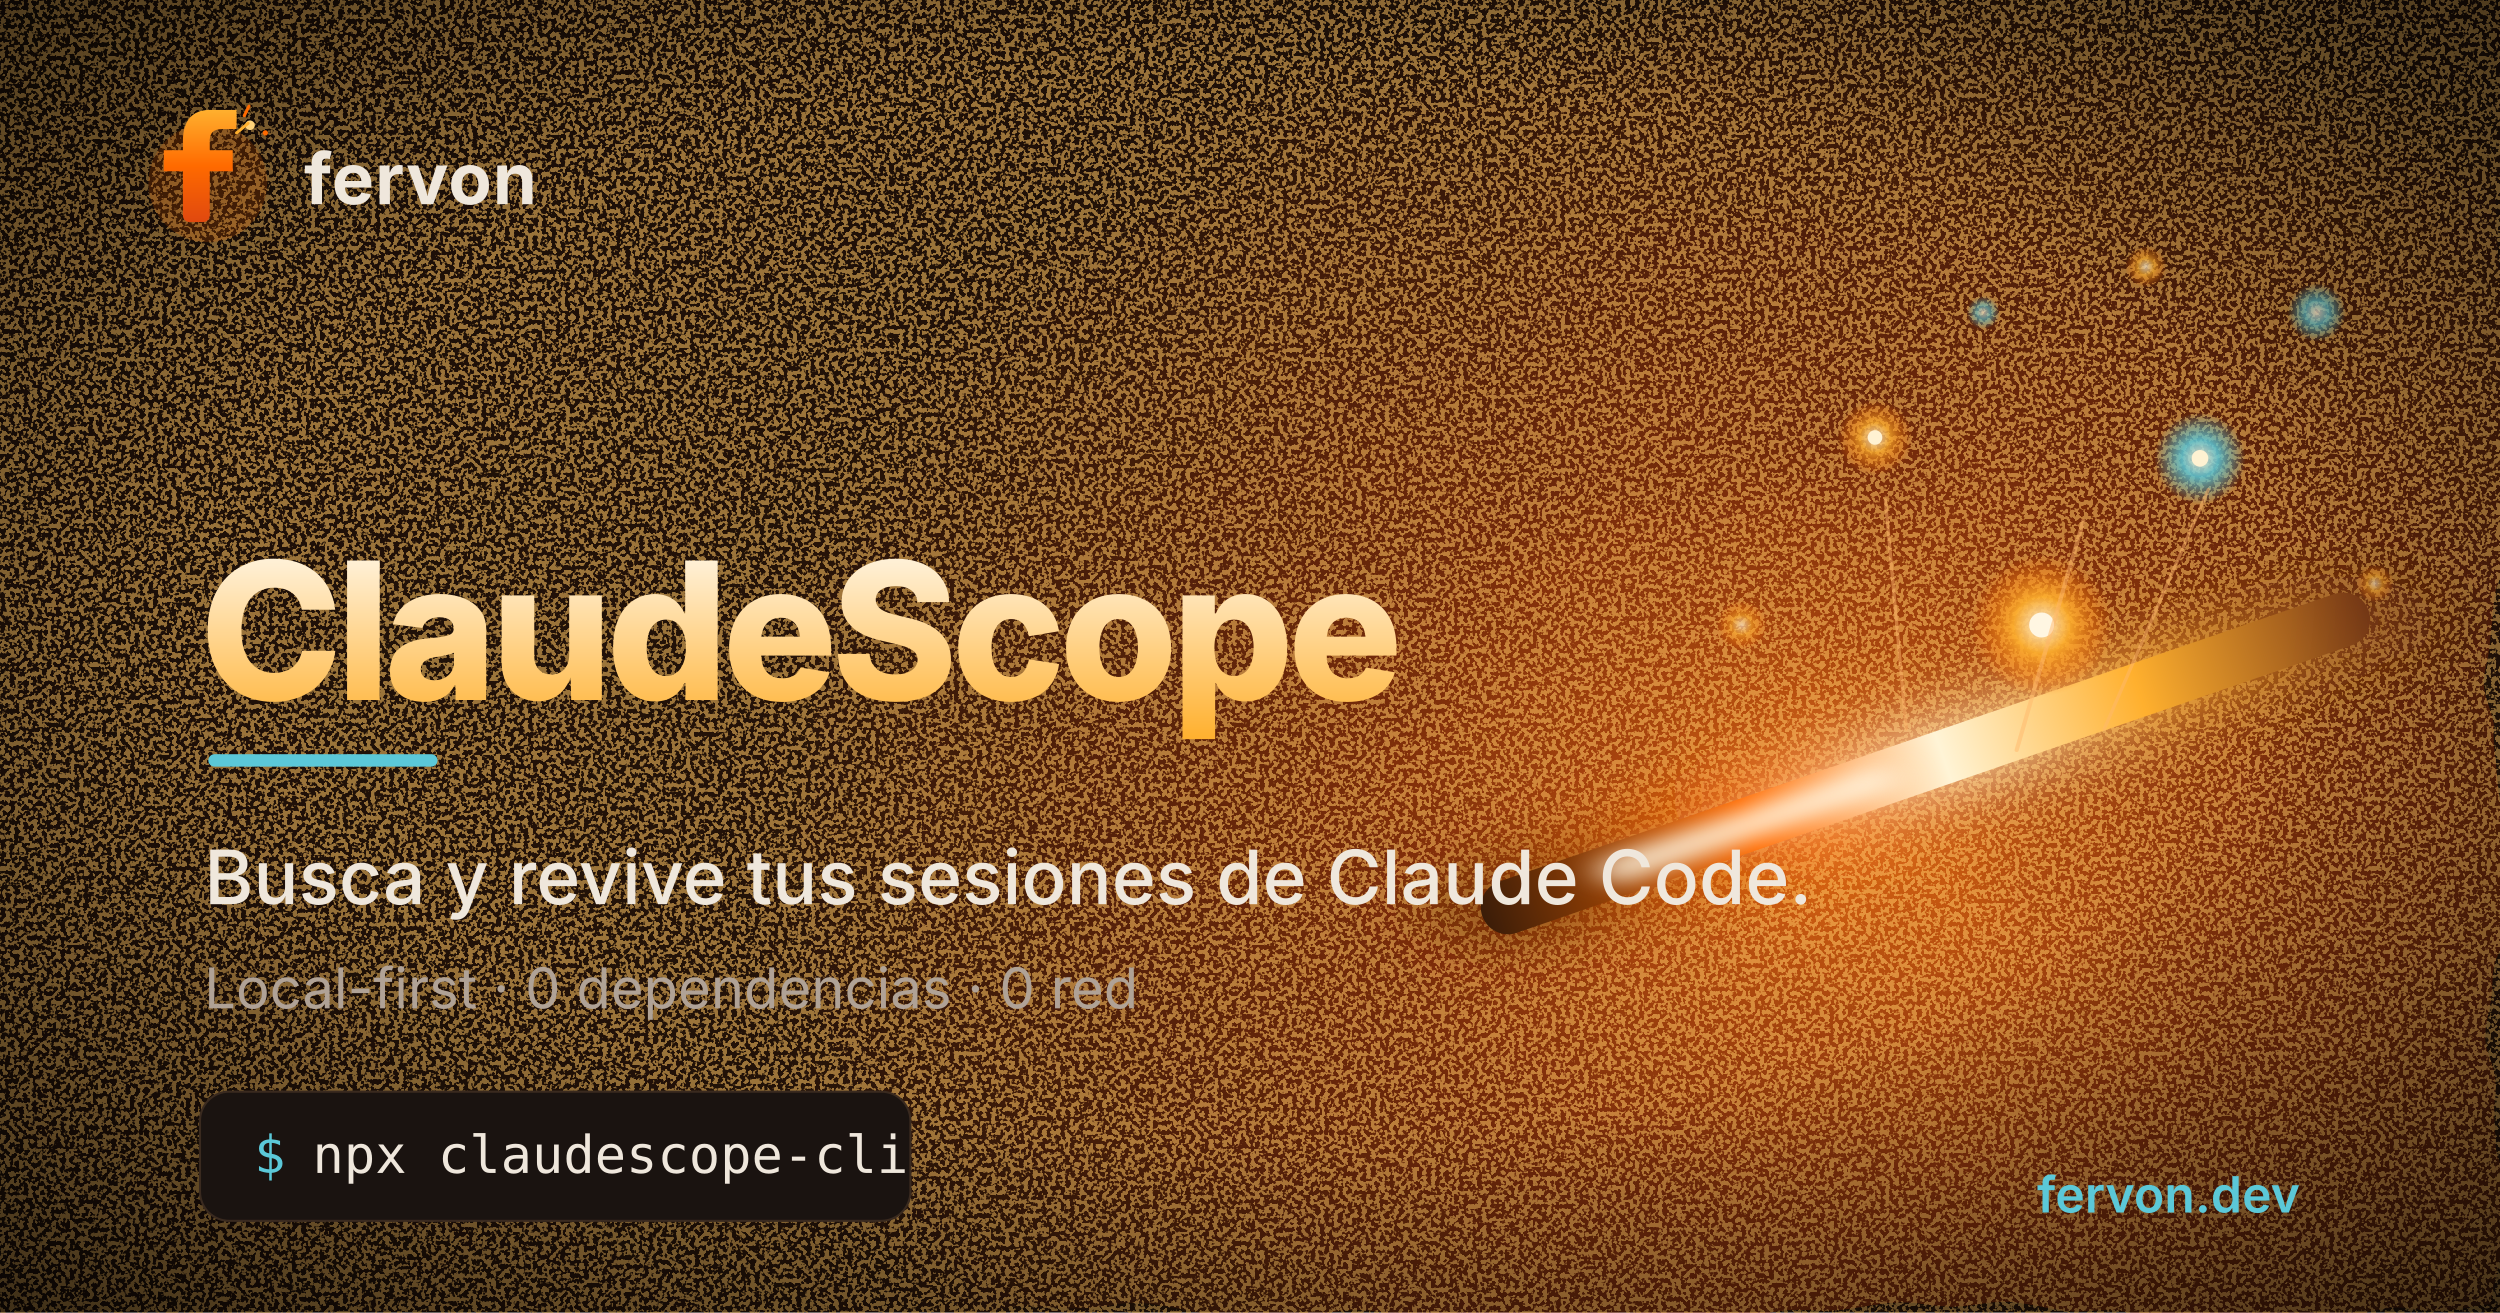
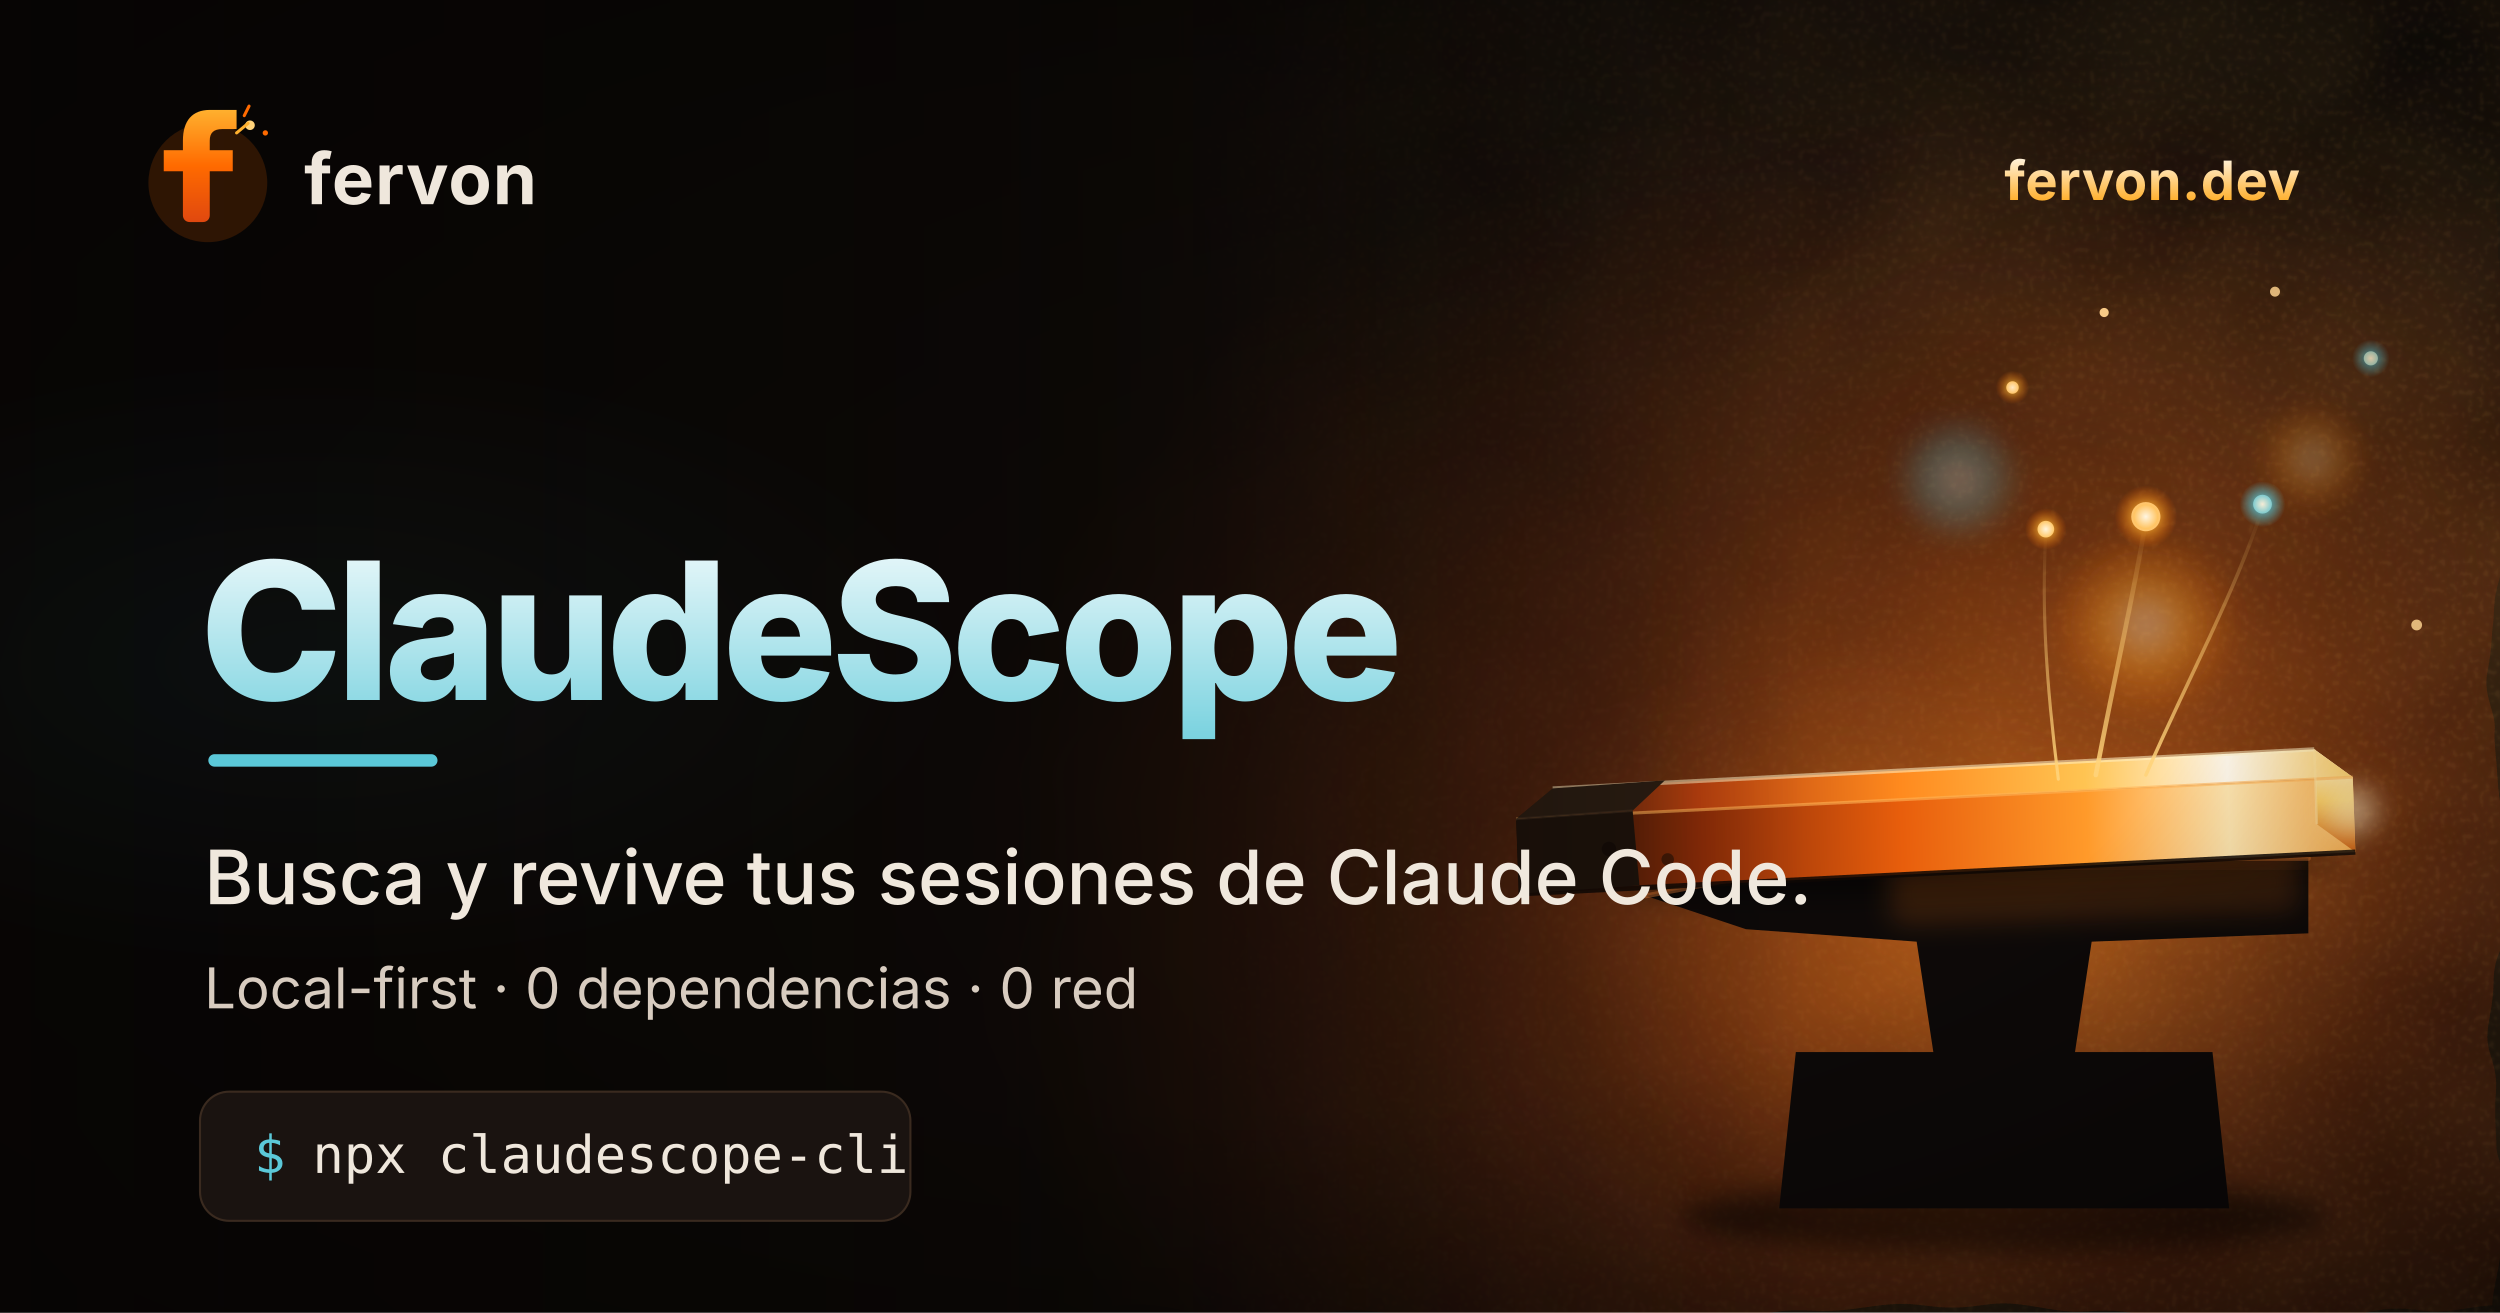
<svg xmlns="http://www.w3.org/2000/svg" viewBox="0 0 1200 630" width="1200" height="630" role="img" aria-label="ClaudeScope — Fervon">
  <defs>
-     <radialGradient id="bgr" cx="0.66" cy="0.62" r="0.9">
-       <stop offset="0" stop-color="#241308" />
-       <stop offset="0.42" stop-color="#150d09" />
-       <stop offset="1" stop-color="#0a0807" />
+     <radialGradient id="bgr" cx="0.72" cy="0.62" r="1.0">
+       <stop offset="0" stop-color="#20130a" />
+       <stop offset="0.45" stop-color="#120c08" />
+       <stop offset="1" stop-color="#070504" />
    </radialGradient>
    <radialGradient id="forge" cx="0.5" cy="0.5" r="0.5">
-       <stop offset="0" stop-color="#ff7a16" stop-opacity="0.85" />
-       <stop offset="0.45" stop-color="#e0480f" stop-opacity="0.40" />
+       <stop offset="0" stop-color="#ff8a26" stop-opacity="0.6" />
+       <stop offset="0.45" stop-color="#e0480f" stop-opacity="0.22" />
      <stop offset="1" stop-color="#e0480f" stop-opacity="0" />
    </radialGradient>
-     <linearGradient id="billet" x1="0" y1="0" x2="1" y2="0">
-       <stop offset="0" stop-color="#3a1c08" />
-       <stop offset="0.30" stop-color="#ff6a00" />
-       <stop offset="0.52" stop-color="#fff4d6" />
-       <stop offset="0.74" stop-color="#ffb02e" />
-       <stop offset="1" stop-color="#7a3a16" />
+     <radialGradient id="plume" cx="0.5" cy="0.5" r="0.5">
+       <stop offset="0" stop-color="#ff7a16" stop-opacity="0.16" />
+       <stop offset="1" stop-color="#ff7a16" stop-opacity="0" />
+     </radialGradient>
+     <linearGradient id="billetTop" x1="0" y1="0" x2="1" y2="0">
+       <stop offset="0" stop-color="#2a1408" />
+       <stop offset="0.22" stop-color="#b8400e" />
+       <stop offset="0.46" stop-color="#ff8a1e" />
+       <stop offset="0.68" stop-color="#ffc452" />
+       <stop offset="0.85" stop-color="#fff8ea" />
+       <stop offset="1" stop-color="#ffd06a" />
+     </linearGradient>
+     <linearGradient id="billetFront" x1="0" y1="0" x2="1" y2="0">
+       <stop offset="0" stop-color="#150a03" />
+       <stop offset="0.22" stop-color="#8a2c08" />
+       <stop offset="0.46" stop-color="#e85e0c" />
+       <stop offset="0.68" stop-color="#ff9a2a" />
+       <stop offset="0.85" stop-color="#ffe6b0" />
+       <stop offset="1" stop-color="#ffb24e" />
+     </linearGradient>
+     <linearGradient id="billetEnd" x1="0" y1="0" x2="0" y2="1">
+       <stop offset="0" stop-color="#fff8ea" />
+       <stop offset="0.5" stop-color="#ffce5e" />
+       <stop offset="1" stop-color="#d4600e" />
    </linearGradient>
    <linearGradient id="name" x1="0" y1="0" x2="0" y2="1">
      <stop offset="0" stop-color="#fff1d8" />
      <stop offset="1" stop-color="#ffb02e" />
+     </linearGradient>
+     <linearGradient id="nameA" x1="0" y1="0" x2="0" y2="1">
+       <stop offset="0" stop-color="#e1f5f8" />
+       <stop offset="1" stop-color="#79d2df" />
    </linearGradient>
    <linearGradient id="fi" x1="0" y1="1" x2="0" y2="0">
      <stop offset="0" stop-color="#E0480F" />
      <stop offset="0.5" stop-color="#FF6A00" />
      <stop offset="1" stop-color="#FFB02E" />
    </linearGradient>
-     <radialGradient id="vig" cx="0.5" cy="0.46" r="0.75">
-       <stop offset="0.55" stop-color="#000" stop-opacity="0" />
-       <stop offset="1" stop-color="#000" stop-opacity="0.62" />
+     <linearGradient id="shade" x1="0" y1="0" x2="1" y2="0">
+       <stop offset="0" stop-color="#070504" stop-opacity="0.94" />
+       <stop offset="0.4" stop-color="#070504" stop-opacity="0.66" />
+       <stop offset="0.72" stop-color="#070504" stop-opacity="0" />
+     </linearGradient>
+     <radialGradient id="vig" cx="0.5" cy="0.46" r="0.8">
+       <stop offset="0.48" stop-color="#000" stop-opacity="0" />
+       <stop offset="1" stop-color="#000" stop-opacity="0.6" />
+     </radialGradient>
+     <radialGradient id="acglow" cx="0.5" cy="0.5" r="0.5">
+       <stop offset="0" stop-color="#5BC8D8" stop-opacity="0.5" />
+       <stop offset="1" stop-color="#5BC8D8" stop-opacity="0" />
    </radialGradient>
    <radialGradient id="spark" cx="0.5" cy="0.5" r="0.5">
      <stop offset="0" stop-color="#fff6e2" />
-       <stop offset="0.4" stop-color="#ffb02e" />
+       <stop offset="0.38" stop-color="#ffb02e" />
      <stop offset="1" stop-color="#ff6a00" stop-opacity="0" />
    </radialGradient>
    <radialGradient id="sparkA" cx="0.5" cy="0.5" r="0.5">
      <stop offset="0" stop-color="#fff6e2" />
-       <stop offset="0.4" stop-color="#5BC8D8" />
+       <stop offset="0.38" stop-color="#5BC8D8" />
      <stop offset="1" stop-color="#5BC8D8" stop-opacity="0" />
    </radialGradient>
-     <filter id="bloom" x="-60%" y="-60%" width="220%" height="220%">
-       <feGaussianBlur stdDeviation="22" />
+     <linearGradient id="trail" x1="0" y1="1" x2="0" y2="0">
+       <stop offset="0" stop-color="#ffd37a" stop-opacity="0.9" />
+       <stop offset="1" stop-color="#ffd37a" stop-opacity="0" />
+     </linearGradient>
+     <linearGradient id="dustmask" x1="0" y1="0" x2="1" y2="0">
+       <stop offset="0" stop-color="#000" />
+       <stop offset="0.46" stop-color="#000" />
+       <stop offset="1" stop-color="#fff" />
+     </linearGradient>
+     <mask id="dm">
+       <rect width="1200" height="630" fill="url(#dustmask)" />
+     </mask>
+     <filter id="bloom2" x="-80%" y="-80%" width="260%" height="260%">
+       <feGaussianBlur stdDeviation="11" />
    </filter>
-     <filter id="soft" x="-50%" y="-50%" width="200%" height="200%">
-       <feGaussianBlur stdDeviation="7" />
+     <filter id="soft" x="-60%" y="-60%" width="220%" height="220%">
+       <feGaussianBlur stdDeviation="6" />
    </filter>
-     <filter id="embers" x="0" y="0" width="100%" height="100%">
-       <feTurbulence type="fractalNoise" baseFrequency="0.45" numOctaves="2" seed="11" result="n" />
-       <feColorMatrix in="n" type="matrix" values="0 0 0 0 1  0 0 0 0 0.55  0 0 0 0 0.12  0 0 0 14 -6.6" />
+     <filter id="sparkblur" x="-80%" y="-80%" width="260%" height="260%">
+       <feGaussianBlur stdDeviation="5" />
+     </filter>
+     <filter id="embers" x="-5%" y="-5%" width="110%" height="110%">
+       <feTurbulence type="fractalNoise" baseFrequency="0.38" numOctaves="2" seed="11" result="n" />
+       <feColorMatrix in="n" type="matrix" values="0 0 0 0 1  0 0 0 0 0.5  0 0 0 0 0.12  0 0 0 26 -16" result="c" />
+       <feGaussianBlur in="c" stdDeviation="0.8" />
+     </filter>
+     <filter id="grain" x="0" y="0" width="100%" height="100%">
+       <feTurbulence type="fractalNoise" baseFrequency="0.009" numOctaves="3" seed="6" result="n" />
+       <feColorMatrix in="n" type="matrix" values="0 0 0 0 0.62  0 0 0 0 0.30  0 0 0 0 0.06  0 0 0 0.5 0" />
    </filter>
    <filter id="haze" x="-20%" y="-20%" width="140%" height="140%">
      <feTurbulence type="fractalNoise" baseFrequency="0.012 0.02" numOctaves="2" seed="4" result="t" />
-       <feDisplacementMap in="SourceGraphic" in2="t" scale="26" />
+       <feDisplacementMap in="SourceGraphic" in2="t" scale="22" />
    </filter>
  </defs>
  <rect width="1200" height="630" fill="url(#bgr)" />
+   <g mask="url(#dm)">
+     <rect width="1200" height="630" filter="url(#grain)" opacity="0.5" />
+   </g>
  <g filter="url(#haze)">
-     <ellipse cx="880" cy="400" rx="520" ry="430" fill="url(#forge)" />
+     <ellipse cx="968" cy="430" rx="500" ry="400" fill="url(#forge)" />
  </g>
-   <rect width="1200" height="630" fill="#ff6a00" opacity="0.06" />
-   <rect width="1200" height="630" filter="url(#embers)" opacity="0.55" />
-   <g transform="rotate(-19 905 372)">
-     <rect x="690" y="356" width="470" height="34" rx="17" fill="url(#billet)" filter="url(#bloom)" opacity="0.9" />
-     <rect x="700" y="360" width="450" height="26" rx="13" fill="url(#billet)" />
-     <rect x="760" y="366" width="150" height="14" rx="7" fill="#fff7e2" opacity="0.85" filter="url(#soft)" />
+   <ellipse cx="1032" cy="300" rx="260" ry="220" fill="url(#plume)" />
+   <ellipse cx="892" cy="476" rx="210" ry="165" fill="url(#plume)" />
+   <g mask="url(#dm)">
+     <rect width="1200" height="630" filter="url(#embers)" opacity="0.1" />
  </g>
  <g>
-     <circle cx="980" cy="300" r="34" fill="url(#spark)" opacity="0.9" />
-     <circle cx="980" cy="300" r="6" fill="#fff6e2" />
-     <circle cx="1056" cy="220" r="22" fill="url(#sparkA)" opacity="0.85" />
-     <circle cx="1056" cy="220" r="4" fill="#fff2d2" />
-     <circle cx="900" cy="210" r="18" fill="url(#spark)" opacity="0.75" />
-     <circle cx="900" cy="210" r="3.5" fill="#fff2d2" />
-     <circle cx="1112" cy="150" r="14" fill="url(#sparkA)" opacity="0.7" />
-     <circle cx="1030" cy="128" r="10" fill="url(#spark)" opacity="0.7" />
-     <circle cx="836" cy="300" r="12" fill="url(#spark)" opacity="0.6" />
-     <circle cx="952" cy="150" r="8" fill="url(#sparkA)" opacity="0.6" />
-     <circle cx="1140" cy="280" r="9" fill="url(#spark)" opacity="0.55" />
-     <g stroke="#ffb86b" stroke-linecap="round" opacity="0.5">
-       <path d="M968 360 L1000 250" stroke-width="2" />
-       <path d="M1010 350 L1060 235" stroke-width="1.6" />
-       <path d="M915 350 L905 240" stroke-width="1.6" />
-     </g>
+     <ellipse cx="962" cy="584" rx="155" ry="17" fill="#000" opacity="0.5" filter="url(#soft)" />
+     <path d="M790 430 L885 412 L1108 412 L1108 448 L1004 452 L996 505 L1062 505 L1070 580 L854 580 L862 505 L928 505 L920 452 L838 446 Z" fill="#0d0908" />
+     <rect x="885" y="411" width="223" height="4" rx="2" fill="#ff7a16" opacity="0.4" filter="url(#soft)" />
+     <path d="M790 430 L885 412 L1108 412" stroke="#ff8a3a" stroke-width="2.4" fill="none" stroke-opacity="0.5" stroke-linejoin="round" stroke-linecap="round" />
+   </g>
+   <g transform="rotate(-2 930 396)">
+     <ellipse cx="948" cy="420" rx="172" ry="9" fill="#000" opacity="0.5" filter="url(#soft)" />
+     <rect x="906" y="414" width="196" height="30" rx="6" fill="#ff7a16" opacity="0.16" filter="url(#soft)" />
+     <ellipse cx="1034" cy="394" rx="118" ry="15" fill="#ff7a16" opacity="0.2" filter="url(#bloom2)" />
+     <polygon points="728,386 1130,380 1130,416 728,422" fill="url(#billetFront)" />
+     <polygon points="1112,366 1130,380 1130,416 1112,402" fill="url(#billetEnd)" />
+     <polygon points="728,386 1130,380 1112,366 746,372" fill="url(#billetTop)" />
+     <polyline points="746,372 1112,366" fill="none" stroke="#fff0c4" stroke-width="2" opacity="0.55" />
+     <polyline points="728,386 1130,380" fill="none" stroke="#ffb255" stroke-width="1.5" opacity="0.6" />
+     <polyline points="728,422 1130,416" fill="none" stroke="#0e0703" stroke-width="2.5" opacity="0.85" />
+     <polyline points="1112,366 1112,402" fill="none" stroke="#ffe2a0" stroke-width="1.2" opacity="0.5" />
+     <circle cx="1129" cy="396" r="12" fill="#fff4d2" opacity="0.5" filter="url(#soft)" />
+     <polygon points="728,386 784,384 786,420 728,422" fill="#1d120a" />
+     <polygon points="728,386 784,384 800,370 746,372" fill="#2a1c11" />
+     <polyline points="728,386 784,384" fill="none" stroke="#4a3322" stroke-width="1.2" opacity="0.5" />
+     <circle cx="772" cy="402" r="3.5" fill="#0e0704" opacity="0.6" />
+     <circle cx="800" cy="408" r="3" fill="#160c06" opacity="0.55" />
+   </g>
+   <g>
+     <circle cx="1030" cy="300" r="46" fill="url(#spark)" opacity="0.36" filter="url(#sparkblur)" />
+     <circle cx="940" cy="230" r="32" fill="url(#sparkA)" opacity="0.3" filter="url(#sparkblur)" />
+     <circle cx="1110" cy="220" r="28" fill="url(#spark)" opacity="0.28" filter="url(#sparkblur)" />
+     <path d="M1006 372 C1016 320 1024 286 1030 250" stroke="url(#trail)" stroke-width="2.2" fill="none" stroke-linecap="round" />
+     <path d="M1030 372 C1052 322 1072 286 1086 244" stroke="url(#trail)" stroke-width="1.7" fill="none" stroke-linecap="round" />
+     <path d="M988 374 C982 326 980 292 982 256" stroke="url(#trail)" stroke-width="1.5" fill="none" stroke-linecap="round" />
+     <circle cx="1030" cy="248" r="7" fill="#fff6e2" />
+     <circle cx="1030" cy="248" r="15" fill="url(#spark)" opacity="0.7" />
+     <circle cx="1086" cy="242" r="4.5" fill="#fff2d2" />
+     <circle cx="1086" cy="242" r="11" fill="url(#sparkA)" opacity="0.7" />
+     <circle cx="982" cy="254" r="4" fill="#fff2d2" />
+     <circle cx="982" cy="254" r="10" fill="url(#spark)" opacity="0.6" />
+     <circle cx="1138" cy="172" r="3.4" fill="#ffd8a0" />
+     <circle cx="1138" cy="172" r="9" fill="url(#sparkA)" opacity="0.5" />
+     <circle cx="966" cy="186" r="3" fill="#ffd8a0" />
+     <circle cx="966" cy="186" r="8" fill="url(#spark)" opacity="0.5" />
+     <circle cx="1160" cy="300" r="2.6" fill="#ffcf8a" />
+     <circle cx="1092" cy="140" r="2.4" fill="#ffcf8a" />
+     <circle cx="1010" cy="150" r="2.2" fill="#ffcf8a" />
  </g>
  <rect width="1200" height="630" fill="url(#vig)" />
+   <rect width="1200" height="630" fill="url(#shade)" />
+   <ellipse cx="150" cy="318" rx="320" ry="150" fill="url(#acglow)" opacity="0.10" />
  <g transform="translate(74,50) scale(0.46)">
-     <ellipse cx="56" cy="82" rx="62" ry="62" fill="#FF6A00" opacity="0.18" />
+     <ellipse cx="56" cy="82" rx="62" ry="62" fill="#FF6A00" opacity="0.16" />
    <path d="M58 6 C40 6 30 17 30 38 L30 48 L10 48 L10 70 L30 70 L30 116 C30 120 33 123 37 123 L51 123 C55 123 58 120 58 116 L58 70 L82 70 L82 48 L58 48 L58 38 C58 30 62 26 71 26 L86 26 L86 6 Z" fill="url(#fi)" />
    <circle cx="100" cy="22" r="5" fill="#FFD37A" />
    <path d="M86 30 L98 20" stroke="#FFB02E" stroke-width="3.2" stroke-linecap="round" />
    <path d="M94 12 L99 2" stroke="#FF6A00" stroke-width="3.2" stroke-linecap="round" />
    <circle cx="116" cy="30" r="2.8" fill="#FF6A00" />
  </g>
-   <text x="146" y="98" font-family="Inter, system-ui, sans-serif" font-size="34" font-weight="700" fill="#efe7dc" letter-spacing="0.5">fervon</text>
-   <text x="96" y="336" font-family="Inter, system-ui, sans-serif" font-size="92" font-weight="800" fill="url(#name)" letter-spacing="-3">ClaudeScope</text>
+   <text x="146" y="98" font-family="Inter, sans-serif" font-size="34" font-weight="700" fill="#efe7dc" letter-spacing="0.5">fervon</text>
+   <text x="1104" y="96" text-anchor="end" font-family="Inter, sans-serif" font-size="26" font-weight="700" fill="url(#name)" letter-spacing="0.3">fervon.dev</text>
+   <text x="96" y="336" font-family="Inter, sans-serif" font-size="92" font-weight="800" fill="url(#nameA)" letter-spacing="-3">ClaudeScope</text>
  <rect x="100" y="362" width="110" height="6" rx="3" fill="#5BC8D8" />
-   <text x="98" y="434" font-family="Inter, system-ui, sans-serif" font-size="36" font-weight="500" fill="#efe7dc">Busca y revive tus sesiones de Claude Code.</text>
-   <text x="98" y="484" font-family="Inter, system-ui, sans-serif" font-size="27" font-weight="400" fill="#b0a296">Local-first · 0 dependencias · 0 red</text>
+   <text x="98" y="434" font-family="Inter, sans-serif" font-size="36" font-weight="500" fill="#f0e8dd">Busca y revive tus sesiones de Claude Code.</text>
+   <text x="98" y="484" font-family="Inter, sans-serif" font-size="27" font-weight="400" fill="#d8ccc0">Local-first · 0 dependencias · 0 red</text>
  <rect x="96" y="524" width="341" height="62" rx="14" fill="#1a1310" stroke="#3a2a1f" />
-   <text x="122" y="563" font-family="'JetBrains Mono', ui-monospace, monospace" font-size="25" fill="#5BC8D8">$</text>
-   <text x="150" y="563" font-family="'JetBrains Mono', ui-monospace, monospace" font-size="25" fill="#efe7dc">npx claudescope-cli</text>
-   <text x="1104" y="582" text-anchor="end" font-family="Inter, system-ui, sans-serif" font-size="24" font-weight="600" fill="#5BC8D8">fervon.dev</text>
+   <text x="122" y="563" font-family="JetBrains Mono, monospace" font-size="25" fill="#5BC8D8">$</text>
+   <text x="150" y="563" font-family="JetBrains Mono, monospace" font-size="25" fill="#efe7dc">npx claudescope-cli</text>
</svg>
